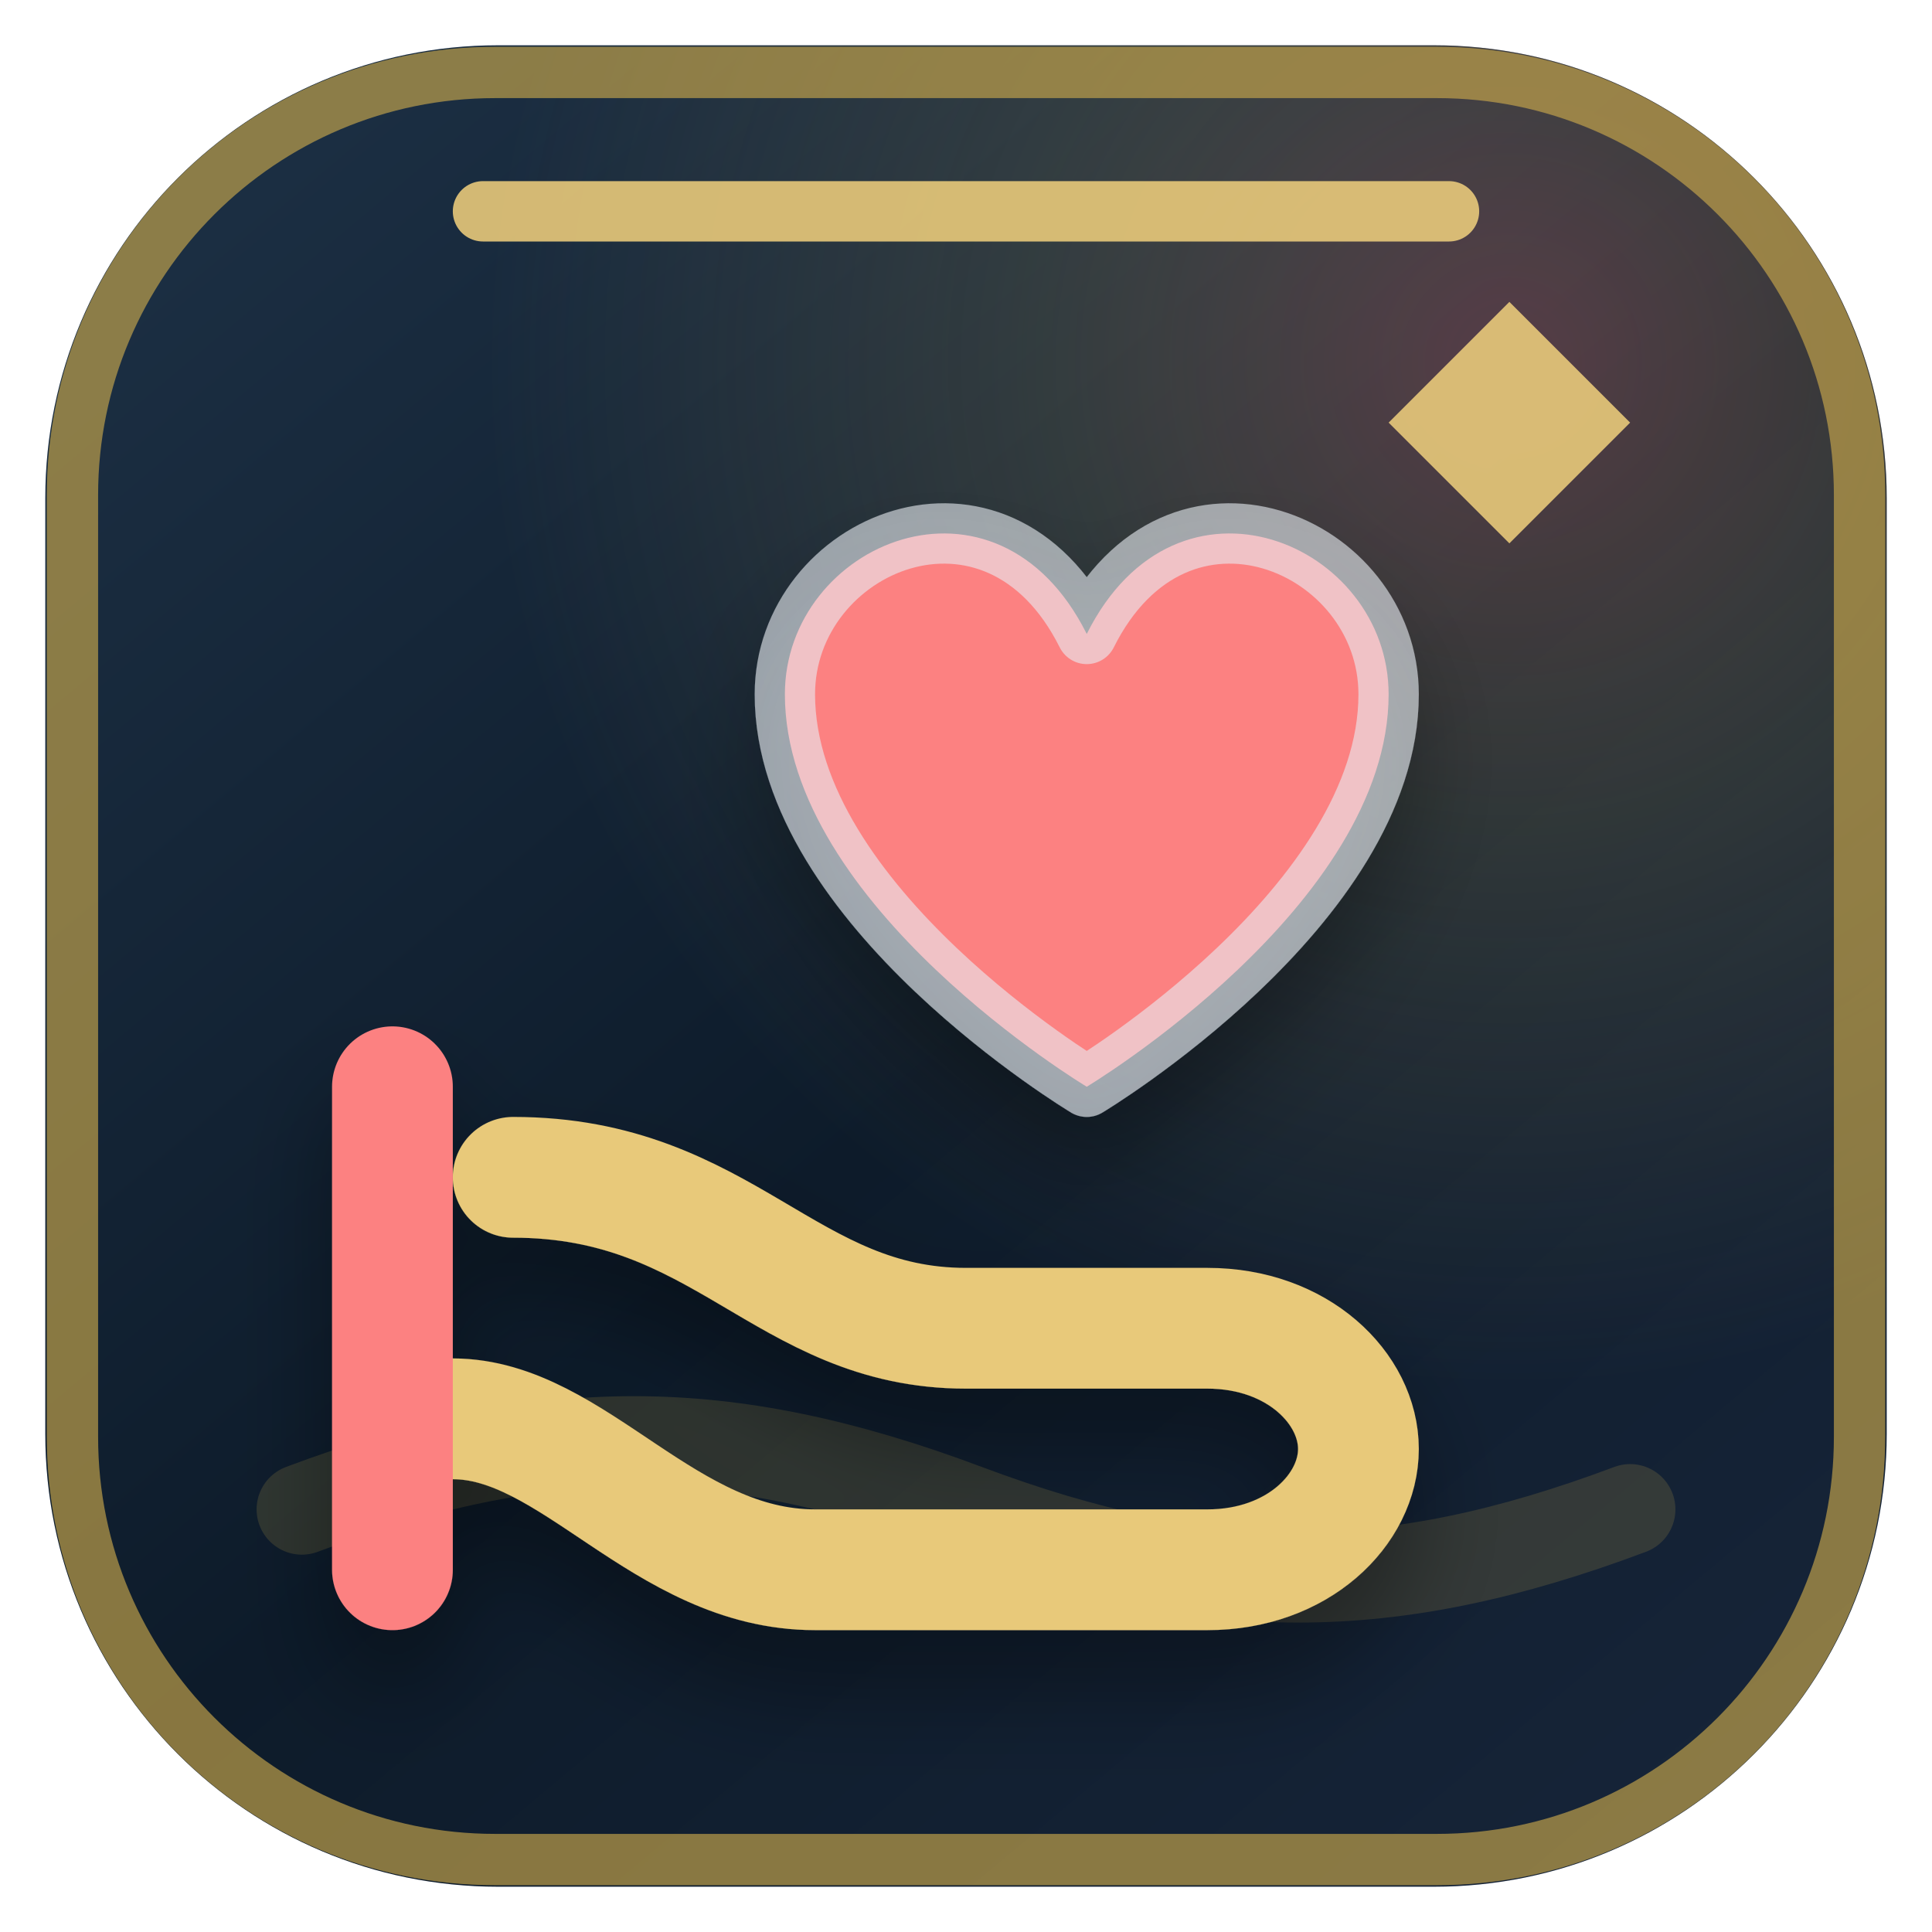
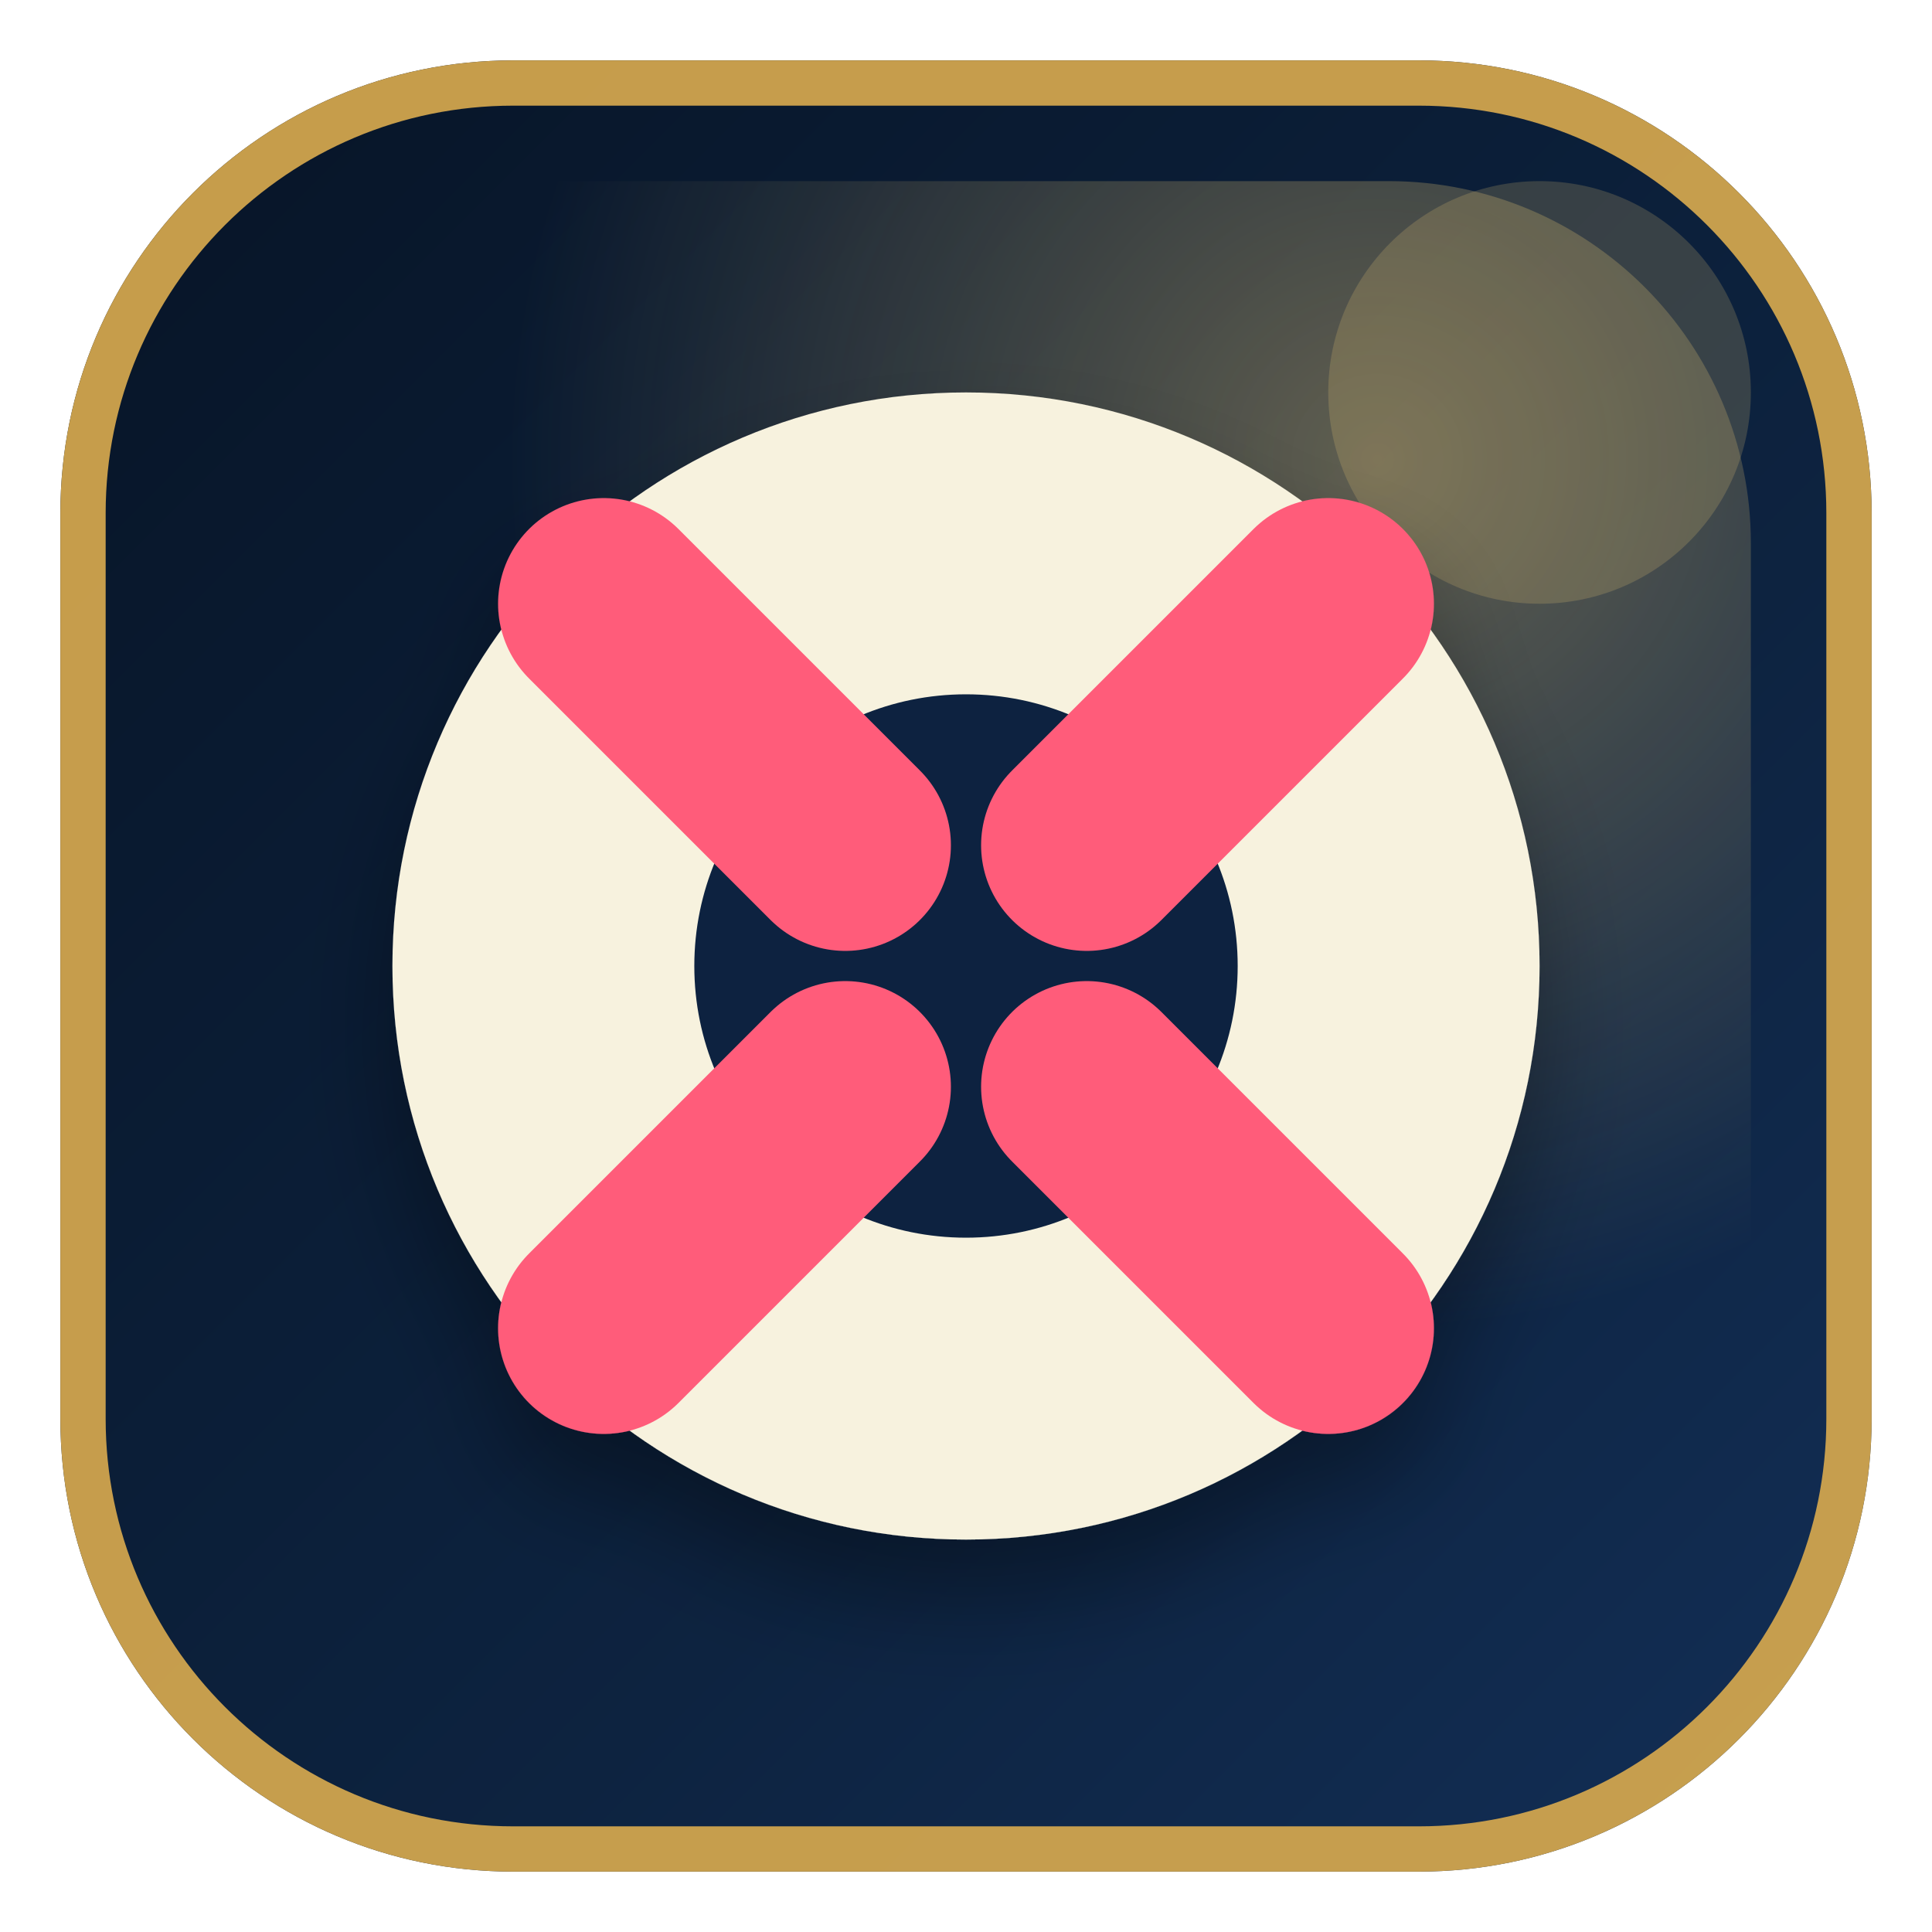
- <svg xmlns="http://www.w3.org/2000/svg" viewBox="0 0 64 64" role="img" aria-label="Apoio — símbolo BIF">
+ <svg xmlns="http://www.w3.org/2000/svg" viewBox="0 0 64 64" role="img" aria-label="apoio">
  <defs>
-     <linearGradient id="bg" x1="10" y1="5" x2="56" y2="60" gradientUnits="userSpaceOnUse">
-       <stop offset="0" stop-color="#1b2e42" />
-       <stop offset="0.52" stop-color="#0d1b2a" />
-       <stop offset="1" stop-color="#162438" />
+     <linearGradient id="bg" x1="0" y1="0" x2="1" y2="1">
+       <stop offset="0" stop-color="#071426" />
+       <stop offset="0.62" stop-color="#0d2340" />
+       <stop offset="1" stop-color="#132f57" />
    </linearGradient>
-     <radialGradient id="glow" cx="50" cy="12" r="34" gradientUnits="userSpaceOnUse">
-       <stop offset="0" stop-color="#fc8181" stop-opacity="0.30" />
-       <stop offset="0.45" stop-color="#e8c97a" stop-opacity="0.15" />
-       <stop offset="1" stop-color="#e8c97a" stop-opacity="0" />
+     <radialGradient id="glow" cx="76%" cy="18%" r="55%">
+       <stop offset="0" stop-color="#ffd67a" stop-opacity="0.35" />
+       <stop offset="1" stop-color="#ffd67a" stop-opacity="0" />
    </radialGradient>
-     <filter id="soft" x="-20%" y="-20%" width="140%" height="140%">
-       <feDropShadow dx="0" dy="2" stdDeviation="1.6" flood-color="#000000" flood-opacity="0.35" />
+     <filter id="shadow" x="-20%" y="-20%" width="140%" height="140%">
+       <feDropShadow dx="0" dy="2" stdDeviation="1.6" flood-color="#000" flood-opacity="0.34" />
    </filter>
  </defs>
-   <rect x="1.5" y="1.5" width="61" height="61" rx="15" fill="url(#bg)" />
-   <rect x="1.5" y="1.5" width="61" height="61" rx="15" fill="url(#glow)" />
-   <rect x="2.4" y="2.4" width="59.2" height="59.2" rx="14" fill="none" stroke="#c9a84c" stroke-opacity="0.65" stroke-width="1.7" />
-   <path d="M16 7h32" stroke="#e8c97a" stroke-opacity="0.9" stroke-width="2" stroke-linecap="round" />
-   <path d="M50 10l4 4-4 4-4-4z" fill="#e8c97a" fill-opacity="0.9" />
-   <path d="M10 50c8-3 14-3 22 0s14 3 22 0" fill="none" stroke="#c9a84c" stroke-opacity="0.18" stroke-width="3" stroke-linecap="round" />
-   <g filter="url(#soft)" stroke-linecap="round" stroke-linejoin="round">
-     <path d="M17 39c7 0 9 5 15 5h8c3 0 5 2 5 4s-2 4-5 4H27c-5 0-8-5-12-5" fill="none" stroke="#e8c97a" stroke-width="4" stroke-linecap="round" stroke-linejoin="round" />
-     <path d="M26 23c0-5 7-8 10-2 3-6 10-3 10 2 0 7-10 13-10 13S26 30 26 23z" fill="#fc8181" stroke="#e8edf3" stroke-opacity=".6" stroke-width="2" />
-     <path d="M13 36v16" stroke="#fc8181" stroke-width="4" stroke-linecap="round" />
+   <rect x="2" y="2" width="60" height="60" rx="15" fill="url(#bg)" />
+   <rect x="2.75" y="2.75" width="58.5" height="58.5" rx="14.25" fill="none" stroke="#d6a84e" stroke-width="1.5" opacity="0.92" />
+   <rect x="6" y="6" width="52" height="52" rx="12" fill="url(#glow)" />
+   <circle cx="51" cy="13" r="7" fill="#ffd67a" opacity="0.18" />
+   <g filter="url(#shadow)">
+     <circle cx="32" cy="32" r="19" fill="#f7f2de" />
+     <circle cx="32" cy="32" r="9" fill="#0d2340" />
+     <path d="M20 20l8 8M44 20l-8 8M20 44l8-8M44 44l-8-8" stroke="#ff5c7a" stroke-width="7" stroke-linecap="round" />
  </g>
</svg>
